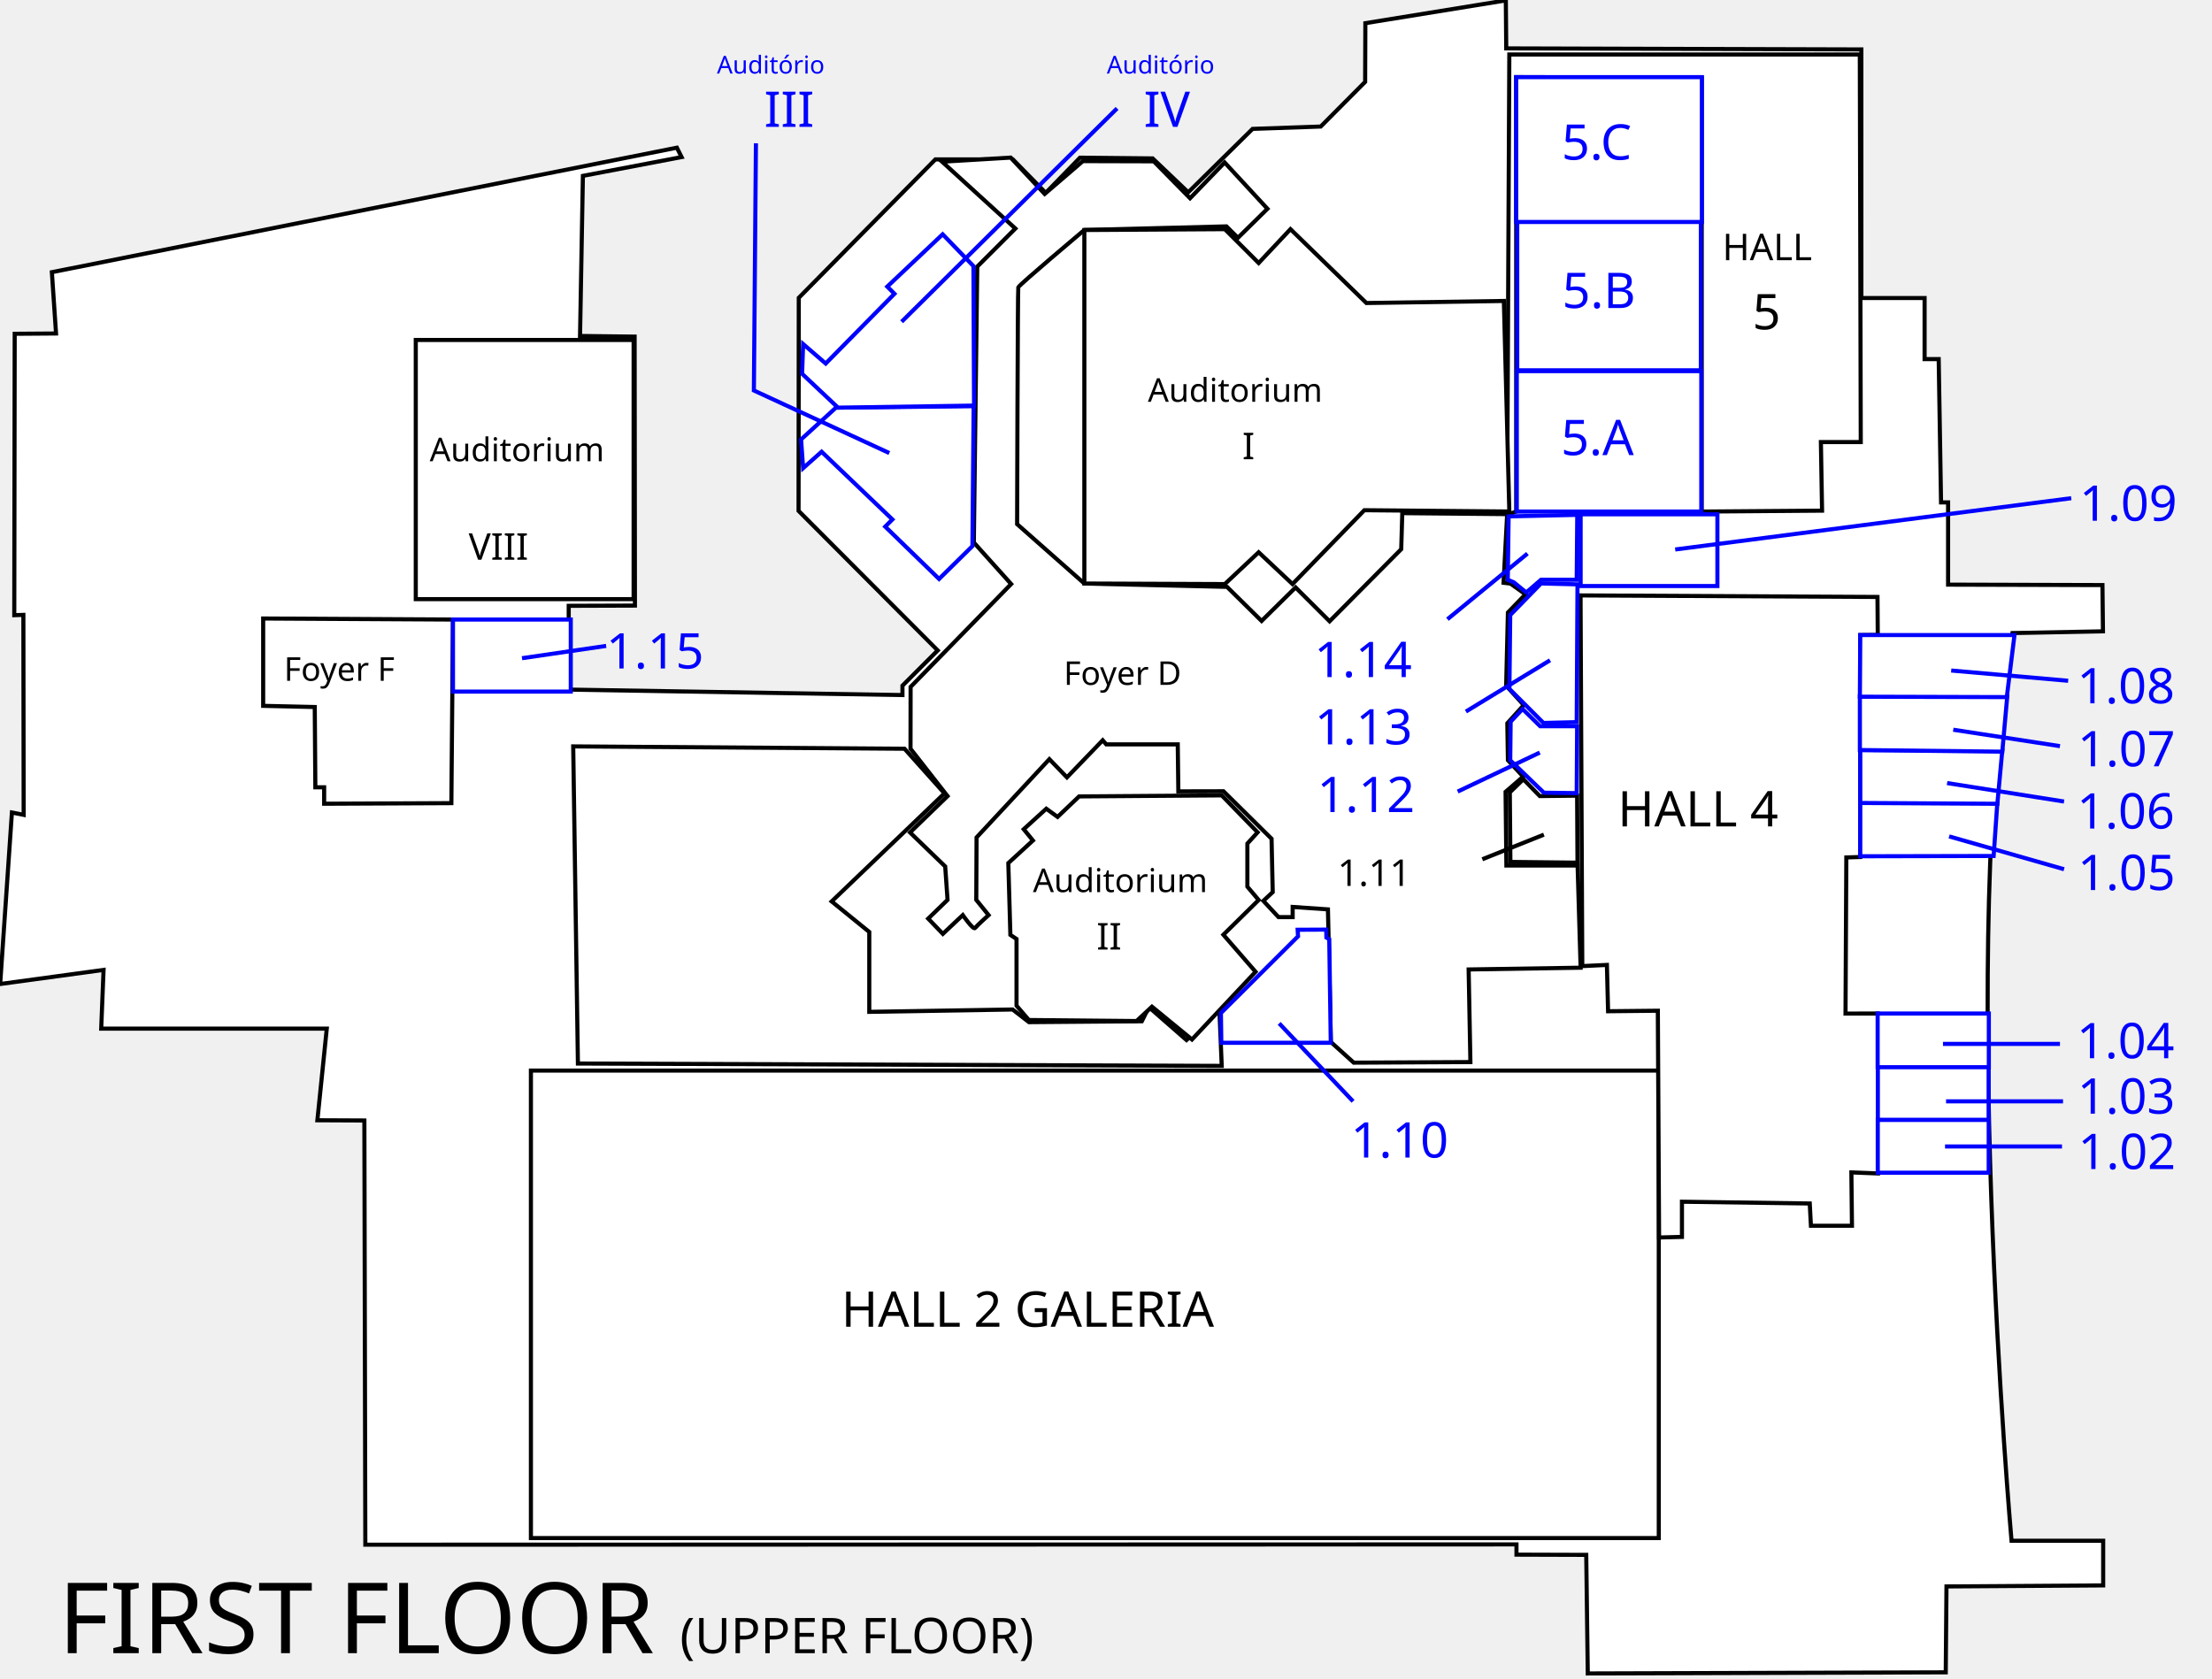
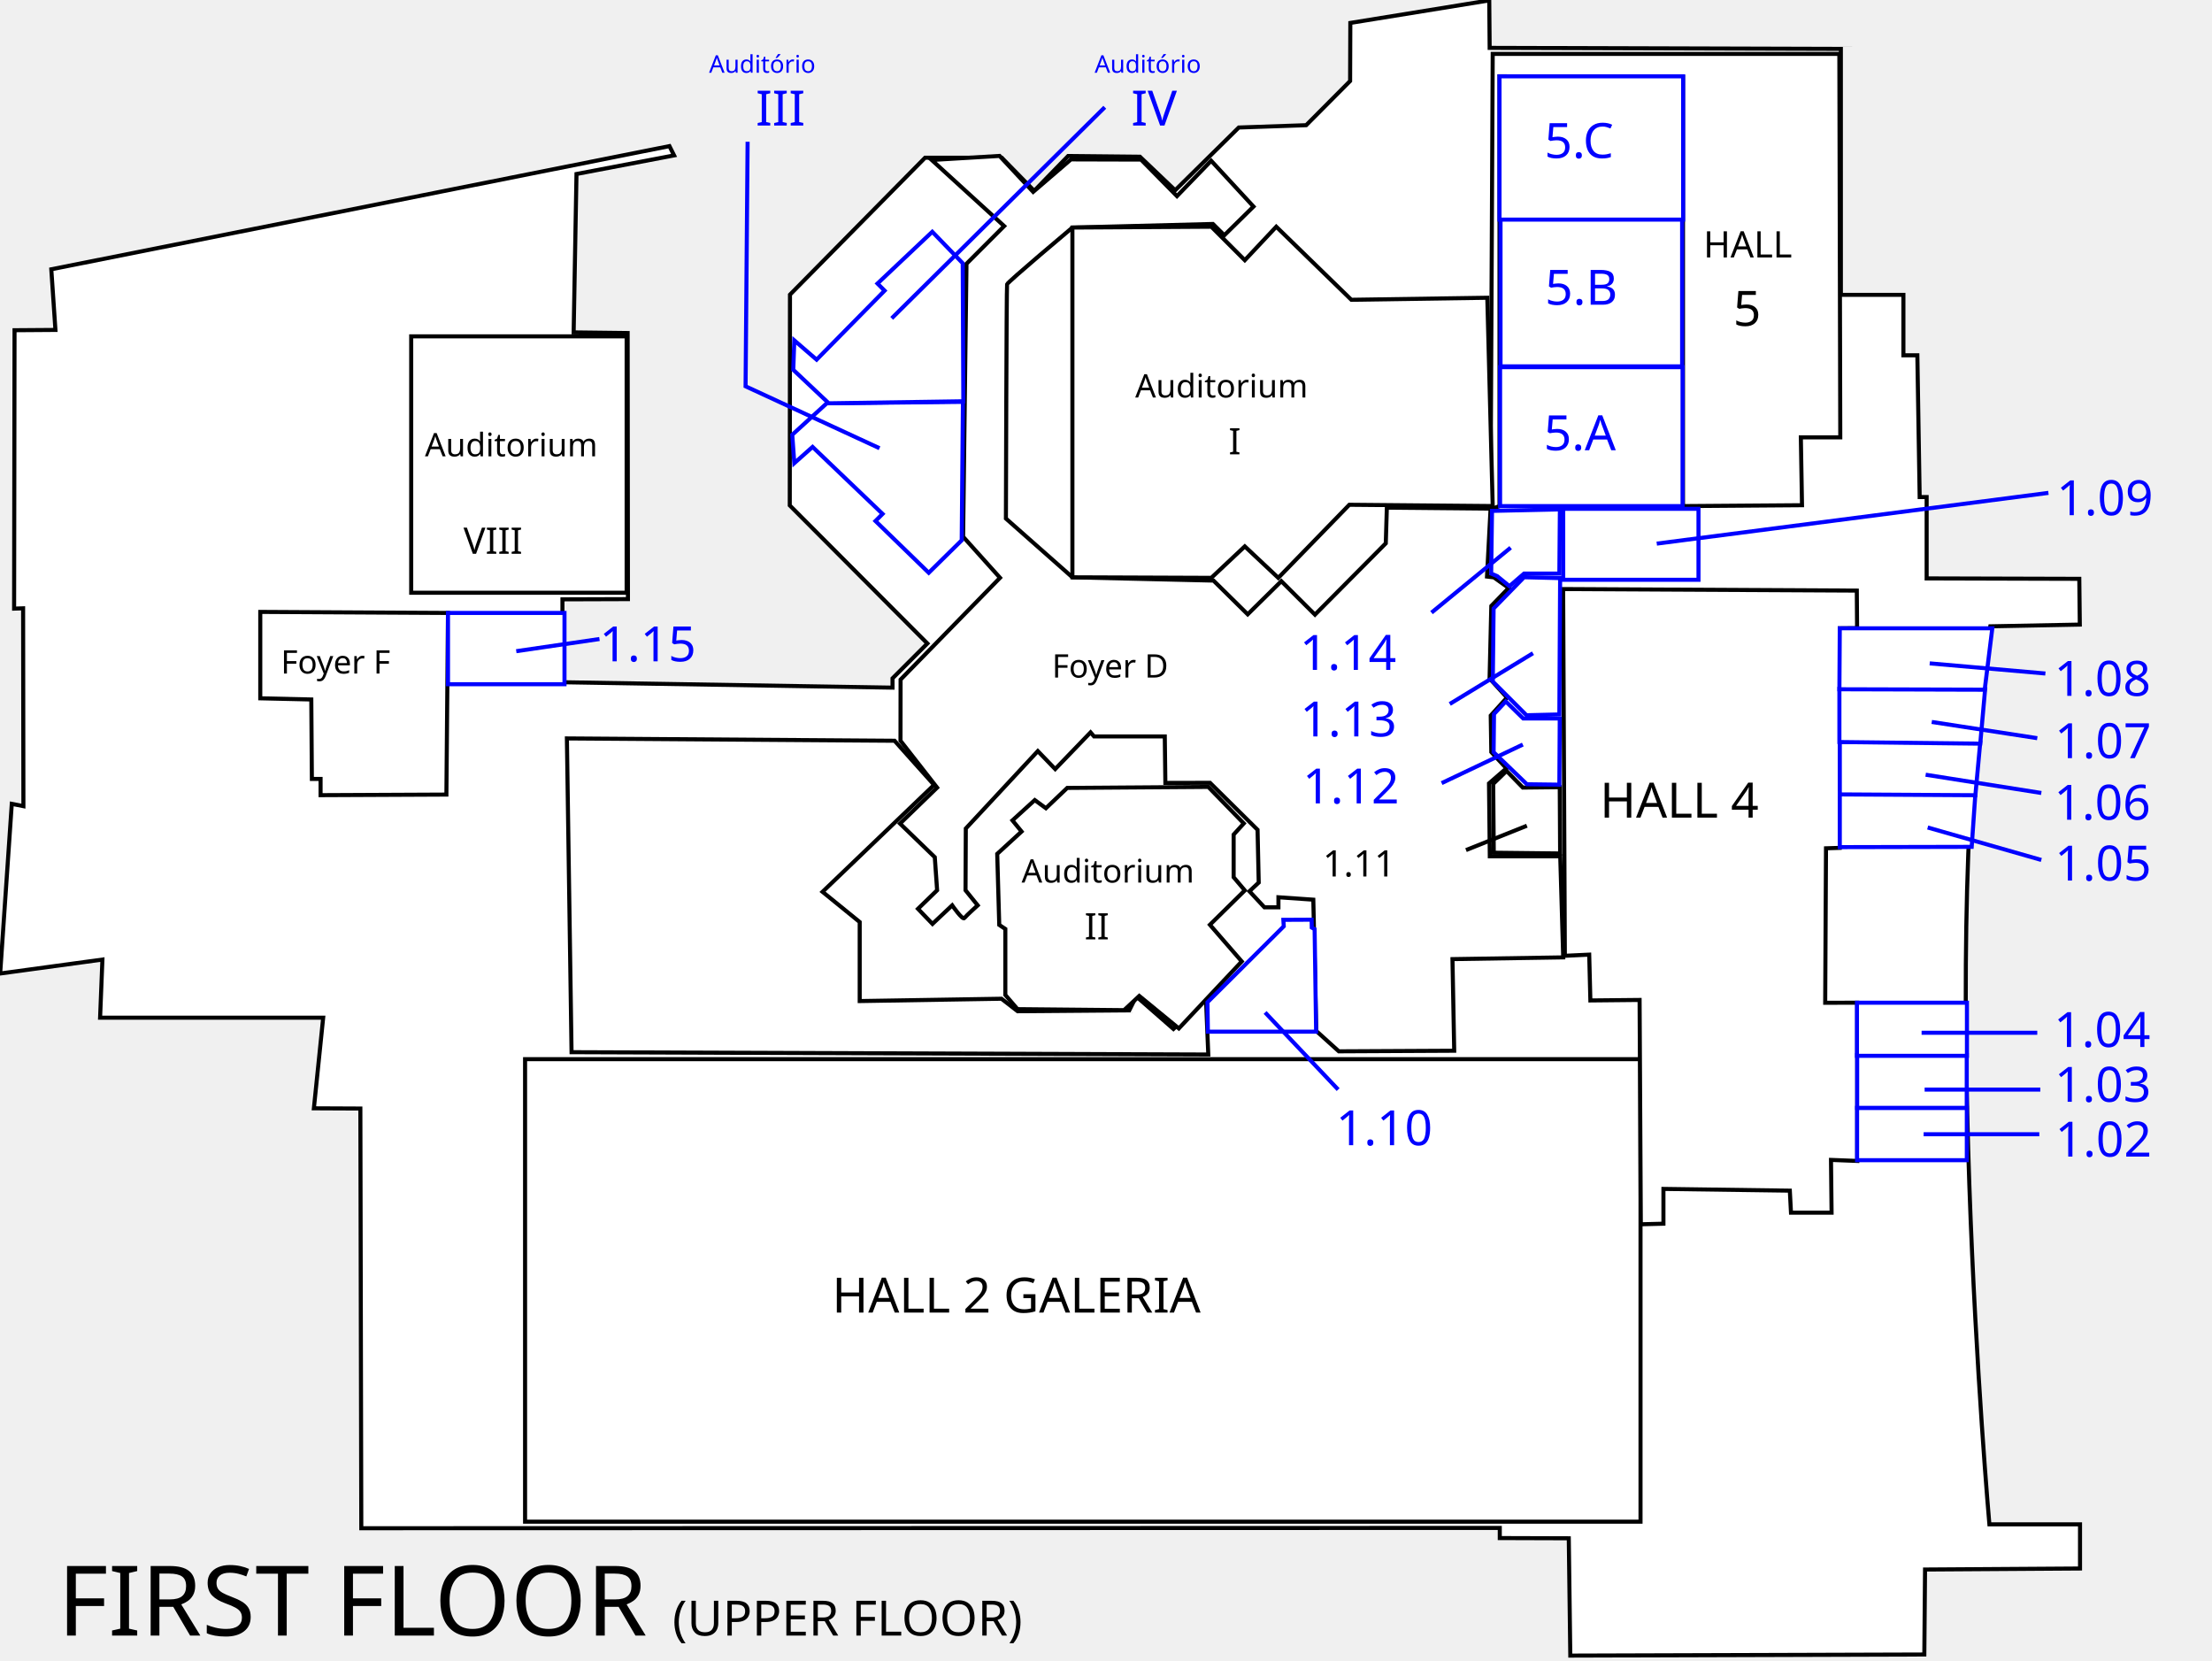
- <svg xmlns="http://www.w3.org/2000/svg" viewBox="0 0 1078 818">
+ <svg xmlns="http://www.w3.org/2000/svg" viewBox="0 0 1090 818">
  <style>
    rect, path { fill:white; stroke:#000000; stroke-width: 2px;}
    text { font-size: 16px; font-family: sans-serif;}
    text.w3c, text.bigger { font-size: 2em; }
    text.w3c { fill: blue; }
    .w3c-line, rect.w3c, path.w3c { stroke:blue; stroke-width: 2px;}
    .w3c-line { fill: none; }
  </style>
  <g transform="translate(-130.603,-133.16)" id="building">
    <path id="building" d="m 308.641,886.111 561.002,-0.145 0,5 34,0.105 0.75,57.796 174.453,-0.54 0.355,-41.869 76.368,-0.5 0,-21.757 -44.66,0 c 0,0 -26.489,-298.522 0.434,-442.456 l 44.12,-0.85 -0.25,-22.547 -75.223,-0.21 0,-40.079 -3.435,0 -1.145,-69.852 -6.871,0 0,-29.773 -30.813,0 -0.01,-121.184 -173.06,-0.5 -0.201,-23.391 -68.457,11.096 -0.105,28.628 -21.652,21.757 -33.208,1.145 -31.354,30.918 -17.346,-16.532 -35.394,-0.355 -16.717,17.177 -15.991,-16.322 -37.789,0 -66.562,67.457 -0.105,103.851 67.812,68.022 -17.177,17.177 0,4.58 -162.649,-2.66 0,-40.842 32.271,-0.107 -0.145,-131.107 -26.607,-0.318 1.395,-78.037 48.095,-9.161 -2.29,-4.58 -304.601,60.691 2.04,29.878 -20.152,0.145 -0.21,137.164 4.435,-0.145 0.145,97.48 -5.726,-1.145 -5.726,83.594 50.385,-6.871 -1.145,28.628 109.931,0 -4.58,44.66 22.902,0.105 z" />
    <path id="inoutside" d="m 571.413,498.126 -161.461,-1.145 2.29,154.591 313.762,1.145 -1.145,-27.483 -16.032,14.887 -18.322,-16.032 -3.435,6.871 -55.012,0.438 -7.969,-6.164 -69.852,1.145 0,-38.934 -18.322,-14.887 54.966,-52.675 z" />
  </g>
  <g transform="translate(-130.603,-133.16)" id="rooms">
    <rect id="hall2galeria" y="655.007" x="389.34" height="227.878" width="549.656" />
    <path id="hall4" d="m 900.865,423.391 0.849,180.686 12,-0.571 0.571,22.571 24.254,-0.243 0.604,110.529 11.143,-0.286 0,-17.143 62.286,0.857 0.572,10.857 20,0 -0.286,-26 12.951,0.502 0,-77.958 -15.808,0.028 0.393,-76.107 6.797,-0.21 0,-108.182 8.524,-0.072 -0.137,-18.507 z" />
    <path id="hall5" d="m 866.16,159.724 -1.096,224.398 4.449,-1.605 0,-211.757 90.414,0.25 0,211.507 58.645,-0.441 -0.571,-33.429 19.429,0 -0.459,-188.924 z" />
    <path id="foyerd" d="m 623.381,417.838 -49,50.143 -0.048,30.143 18.048,23.095 -18.286,17.714 17.143,16.571 1.143,16.286 -9.429,9.143 7.143,7.429 9.714,-9.143 c 0,0 5.143,7.429 6,6.286 0.857,-1.143 6.571,-6.286 6.571,-6.286 l -6,-7.429 0.143,-30.429 L 642,503.219 650.571,512.077 668,494 l 1.714,2 34.857,0 0.286,22.905 22,-0.048 23.429,23.143 0.571,26 -4.571,4.286 7.381,7.905 6.905,0 0,-4.952 17.19,1.19 1.428,64.665 11.143,10.049 56.857,-0.286 -0.857,-45.143 54.571,-0.857 -1.473,-49.812 -34.702,0 -0.397,-35.903 8.571,-7.429 -7.429,-8 -0.286,-18 8,-8.857 -8.571,-9.429 0.857,-35.714 8.571,-8.857 -7.318,-5.221 -3.376,-0.405 1.757,-33.47 -51.111,-0.475 -0.524,17.571 L 778.571,436 762,419.505 l -16.571,16.333 -16.857,-16.619 -69.523,-1.626 -32.763,-28.945 c 0,0 0.286,-114.286 0.571,-115.429 0.286,-1.143 32.191,-27.942 32.191,-27.942 l 69.237,-1.773 5.619,5.571 14.381,-14.143 -20.857,-22.571 -16.857,17.429 -17.714,-18 -34.524,-0.095 -18.619,16 -16.571,-17.714 -33.429,2 35.714,32.571 -18.571,18.571 -1.667,134.476 z" />
    <path id="foyerf" d="m 351.354,435.157 -92.497,-0.509 0,42.571 25.143,0.571 0.286,39.143 4.286,0 0,8 62,-0.286 z" />
    <path id="auditorium1" d="m 659.048,245.278 0,172.315 68.452,0.269 16.5,-15.5 16.5,15.5 35,-36 70.66,0.628 L 863.5,279.862 l -67,1 -37,-36 -15.5,16.5 -16.5,-16.5 z" />
    <path id="auditorium2" d="m 726,520.862 -69.5,0.5 -10.5,10 -5.5,-4 -11,10 4.5,5.5 -12,11 1,35 3,2 0,32.5 6,7 52.5,0.5 7.5,-7 19.5,16 31,-33 -15.695,-18.071 17.195,-16.929 -5.5,-6.5 0,-21 5,-5.5 z" />
    <path class="w3c" id="auditorio3" d="m 605.103,331.161 -0.6,68.2 -16.25,16 -26.25,-25.5 3.5,-3.5 -34.5,-33 -9,8 -1,-14 17,-15.5 z" />
    <path class="w3c" id="auditorio4" d="m 522,300.862 11,9.5 33.5,-34 -3.5,-3.5 27,-25.5 15,15.5 0.3,68 -66.3,1 -17.5,-16.5 z" />
    <rect id="auditorium8" y="298.875" x="333.229" height="126.329" width="106.161" />
    <rect class="w3c" id="room5a" y="314.062" x="869.793" height="68.456" width="89.92" />
    <rect class="w3c" id="room5b" y="240.062" x="870.009" height="73.601" width="89.488" />
    <rect class="w3c" id="room5c" y="170.761" x="869.509" height="70.601" width="90.488" />
    <rect class="w3c" id="room102" y="679" x="1045.713" height="25.787" width="54.074" />
    <rect class="w3c" id="room103" y="653" x="1045.75" height="26" width="54" />
    <rect class="w3c" id="room104" y="627.192" x="1045.654" height="26.171" width="54.192" />
    <path class="w3c" id="room105" d="m 1037.2,524 -0.01,26.54 65,-0.14 1.8,-26 z" />
    <path class="w3c" id="room106" d="m 1037.2,498.762 0,25.8 66.8,0.4 2.4,-26 z" />
    <path class="w3c" id="room107" d="m 1037,472.562 0,26.2 69.4,0.8 2.4,-26.8 z" />
    <path class="w3c" id="room108" d="m 1037.19,442.72 -0.19,30.043 71.6,0.2 3.743,-30.243 z" />
    <rect class="w3c" id="room109" y="383.849" x="900.905" height="34.969" width="66.658" />
    <path class="w3c" id="room110" d="m 725.6,626.962 37.6,-37.4 -0.2,-3.2 13.943,-0.071 0.057,3.871 1.4,0.8 0.743,50.494 -53.338,0 z" />
    <path id="room111" d="M 899.384,553.658 899.2,521 l -18.2,0.2 -8,-8.2 -6.6,6.4 0.282,33.895 z" />
    <path class="w3c" id="room112" d="m 899,519.762 0.2,-32.6 -18,0 -8.6,-8.4 -5.8,6.2 -0.2,18.8 16.4,15.8 z" />
    <path class="w3c" id="room113" d="M 899.384,417.998 881.6,417.562 l -15,15.4 -0.4,36 16.6,16.6 16.2,-0.4 z" />
    <path class="w3c" id="room114" d="m 899.266,384.123 -33.452,0.75 -0.414,30.89 2.95,1.25 6.05,4.95 7.2,-6.2 17.4,0 z" />
    <rect class="w3c" id="room115" y="435.157" x="351.354" height="35.116" width="57.41" />
  </g>
  <g transform="translate(-130.603,-133.16)" id="labels">
    <text y="939" x="159" style="font-size:4em;">FIRST FLOOR <tspan style="font-size:50%;">(UPPER FLOOR)</tspan>
    </text>
    <text y="467" x="649">Foyer D</text>
    <text y="465" x="269">Foyer F</text>
    <text y="779.866" x="540.645" class="bigger">HALL 2 GALERIA</text>
    <text y="536" x="919" class="bigger">HALL 4</text>
    <text y="260" x="970" class="bigger" style="font-size: 1.5em;">HALL</text>
    <text y="293.696" x="984.667" class="bigger">5</text>
    <text y="329" x="690">Auditorium</text>
    <text y="357" x="736" style="font-size:1.5em">I</text>
    <text y="568" x="634">Auditorium</text>
    <text y="596" x="665" style="font-size:1.5em">II</text>
    <text class="w3c" y="169" x="480" style="font-size: 1em">Auditório</text>
    <text class="w3c" y="195" x="503">III</text>
    <text class="w3c" y="169" x="670" style="font-size: 1em">Auditório</text>
    <text class="w3c" y="195" x="688">IV</text>
    <text y="358" x="340">Auditorium</text>
    <text y="406" x="359" style="font-size:1.5em">VIII</text>
    <text class="w3c" y="211" x="891.659">5.C</text>
    <text class="w3c" y="283.296" x="891.947">5.B</text>
    <text class="w3c" y="355" x="891.341">5.A</text>
    <text class="w3c" y="459" x="426">1.15</text>
    <text class="w3c" y="476" x="1142.834">1.08</text>
    <text class="w3c" y="506.696" x="1143.091">1.07</text>
    <text class="w3c" y="537.029" x="1142.754">1.06</text>
    <text class="w3c" y="567" x="1143.12">1.05</text>
    <text class="w3c" y="649" x="1142.651">1.04</text>
    <text class="w3c" y="676" x="1143.01">1.03</text>
    <text class="w3c" y="703" x="1143.31">1.02</text>
    <text class="w3c" y="697.414" x="788.895">1.10</text>
    <text class="w3c" y="387" x="1144">1.09</text>
    <text class="w3c" y="463.204" x="771.061">1.14</text>
    <text class="w3c" y="496" x="771.3">1.13</text>
    <text class="w3c" y="529" x="772.5">1.12</text>
    <text y="565" x="782.422" style="font-size:1.5em;">1.11</text>
    <path class="w3c-line" d="m 1079,670 57,0" />
    <path class="w3c-line" d="m 1077.5,642 57,0" />
    <path class="w3c-line" d="m 1078.5,692 57,0" />
    <path class="w3c-line" d="m 1081.5,460 57,5" />
    <path class="w3c-line" d="m 1082.5,488.862 52,8" />
    <path class="w3c-line" d="m 1079.5,514.862 57,9" />
    <path class="w3c-line" d="m 1080.5,540.862 56,16" />
    <path class="w3c-line" d="m 754,632 36,38" />
    <path class="w3c-line" d="m 1140,376 -193,25" />
    <path class="w3c-line" d="m 836,435 39,-32" />
    <path class="w3c-line" d="m 845,480 41,-25" />
    <path class="w3c-line" d="m 841,519 40,-19" />
    <path d="m 853,552 30,-12" />
    <path class="w3c-line" d="m 426,448 -41,6" />
    <path class="w3c-line" d="m 499,203 -1,120.5 66,30.5" />
    <path class="w3c-line" d="m 675,186 -105,104" />
  </g>
</svg>
